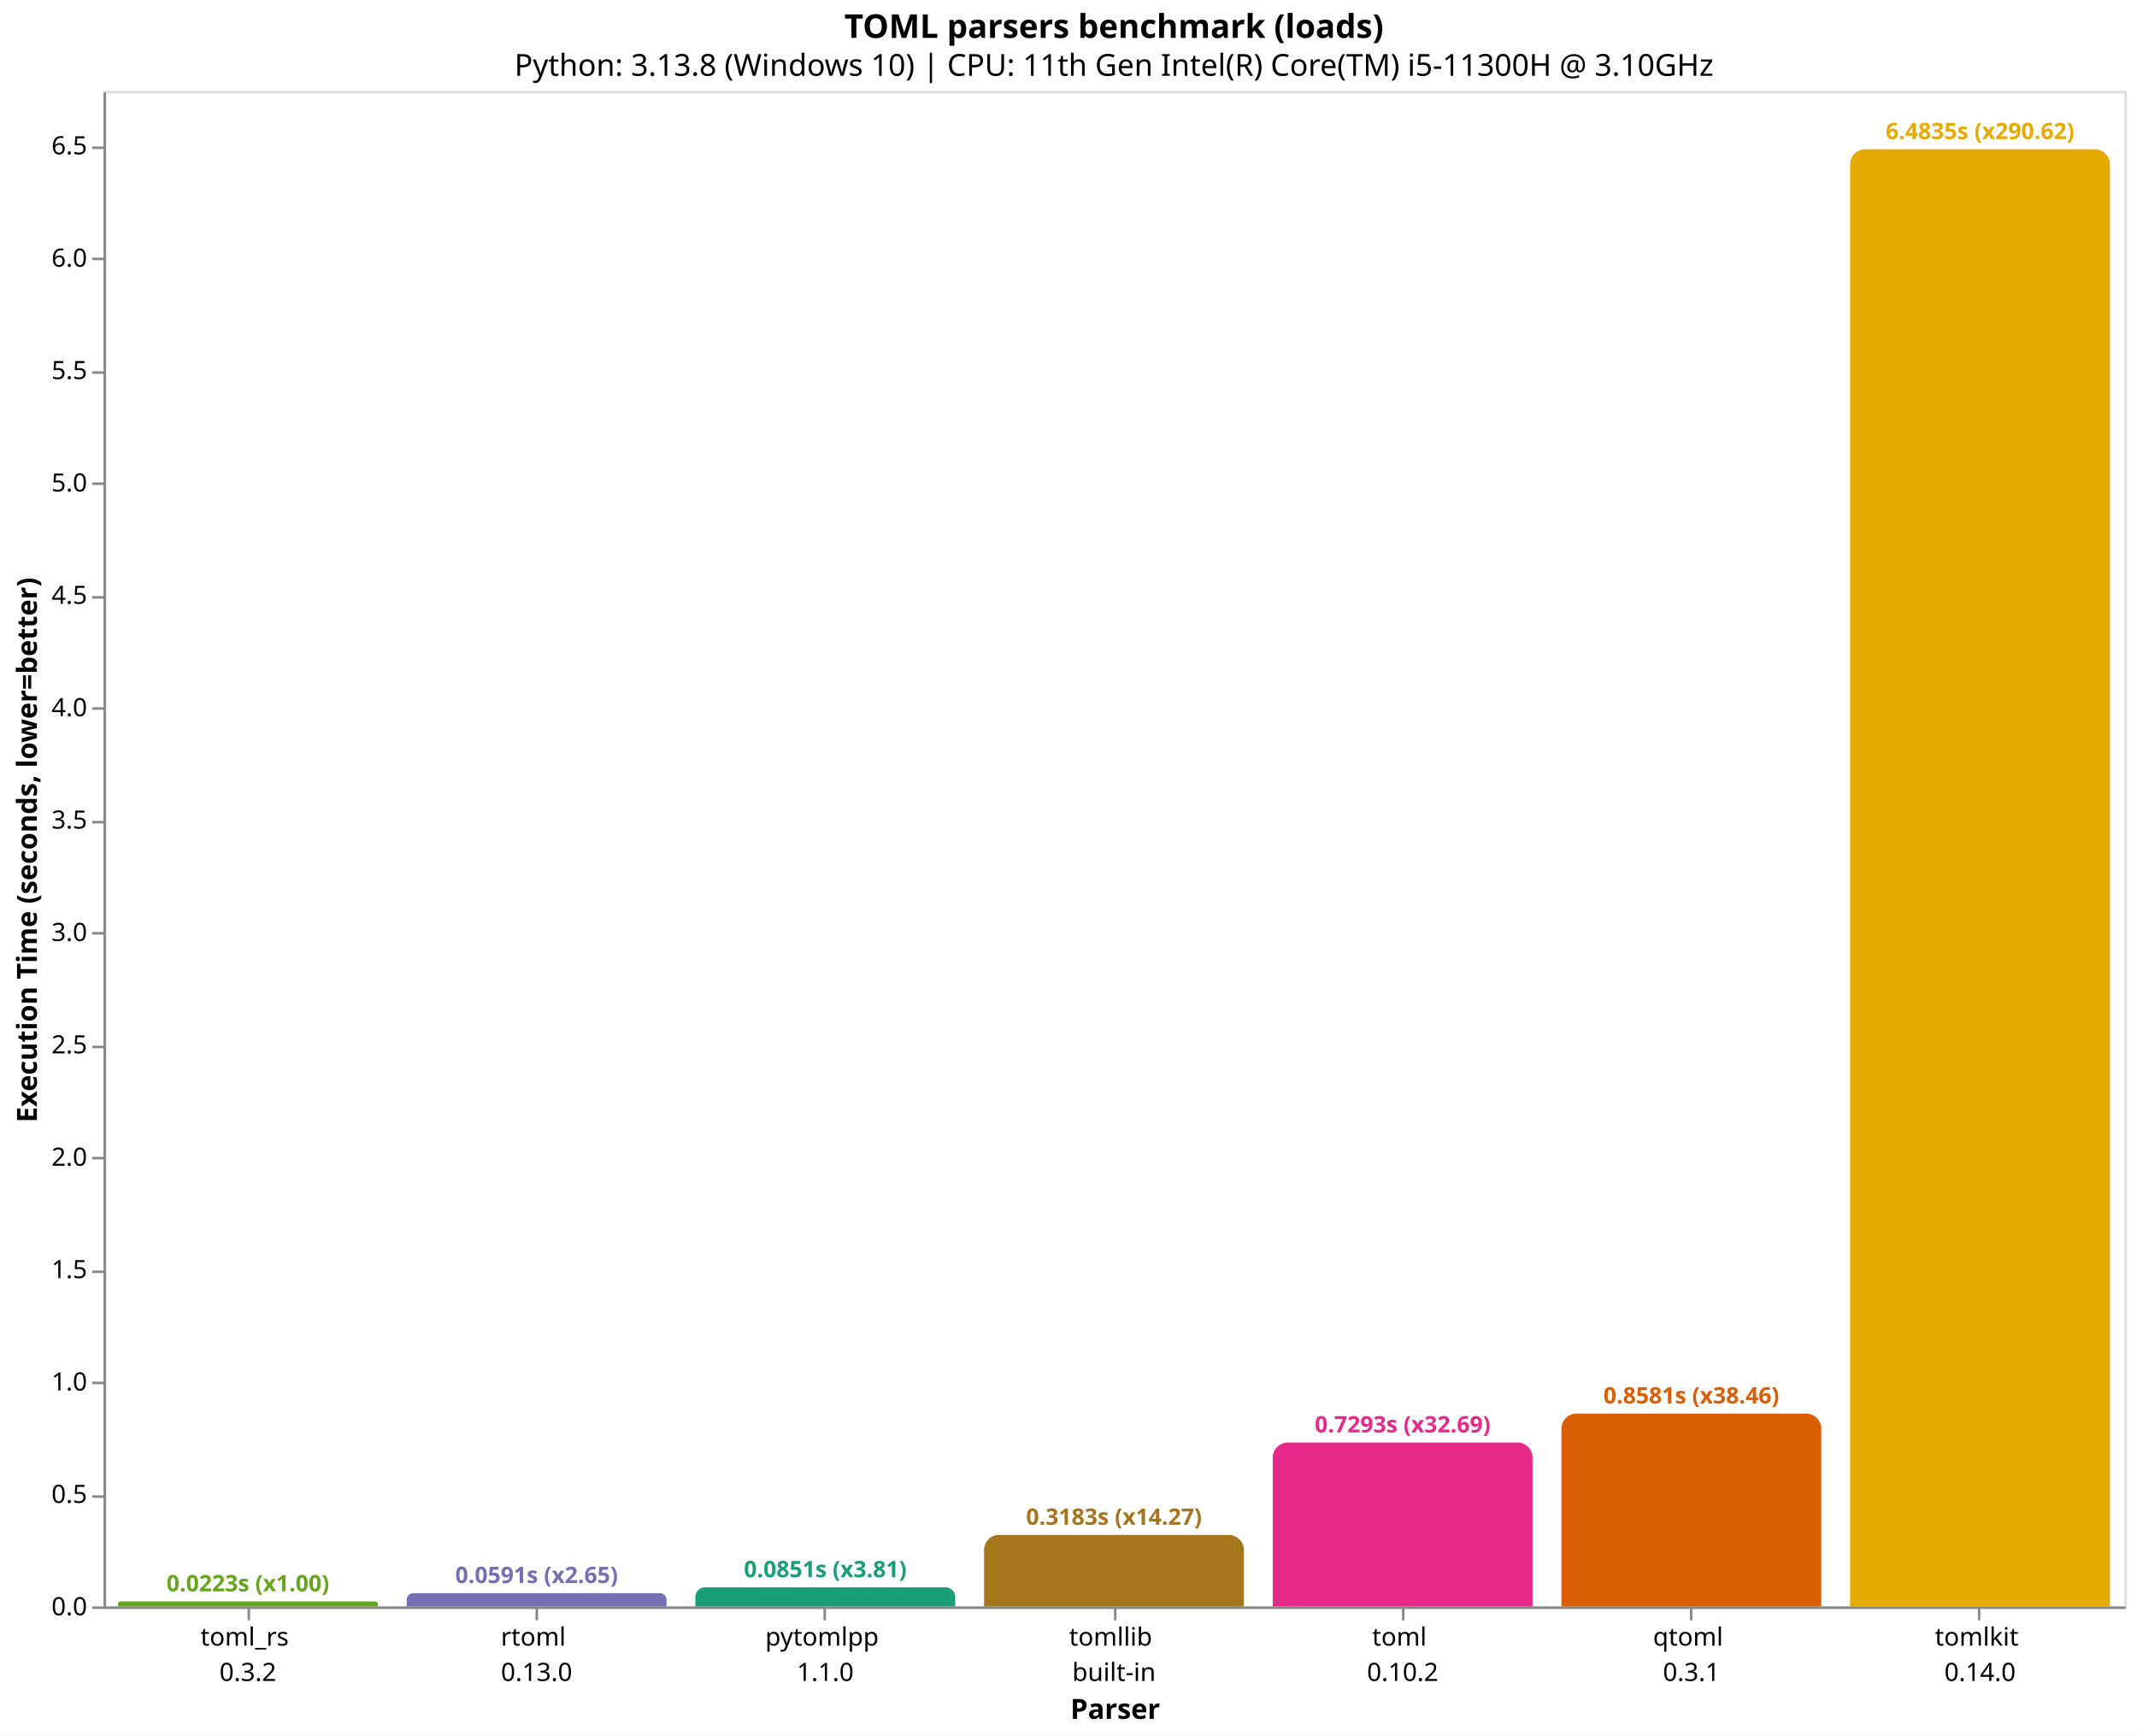
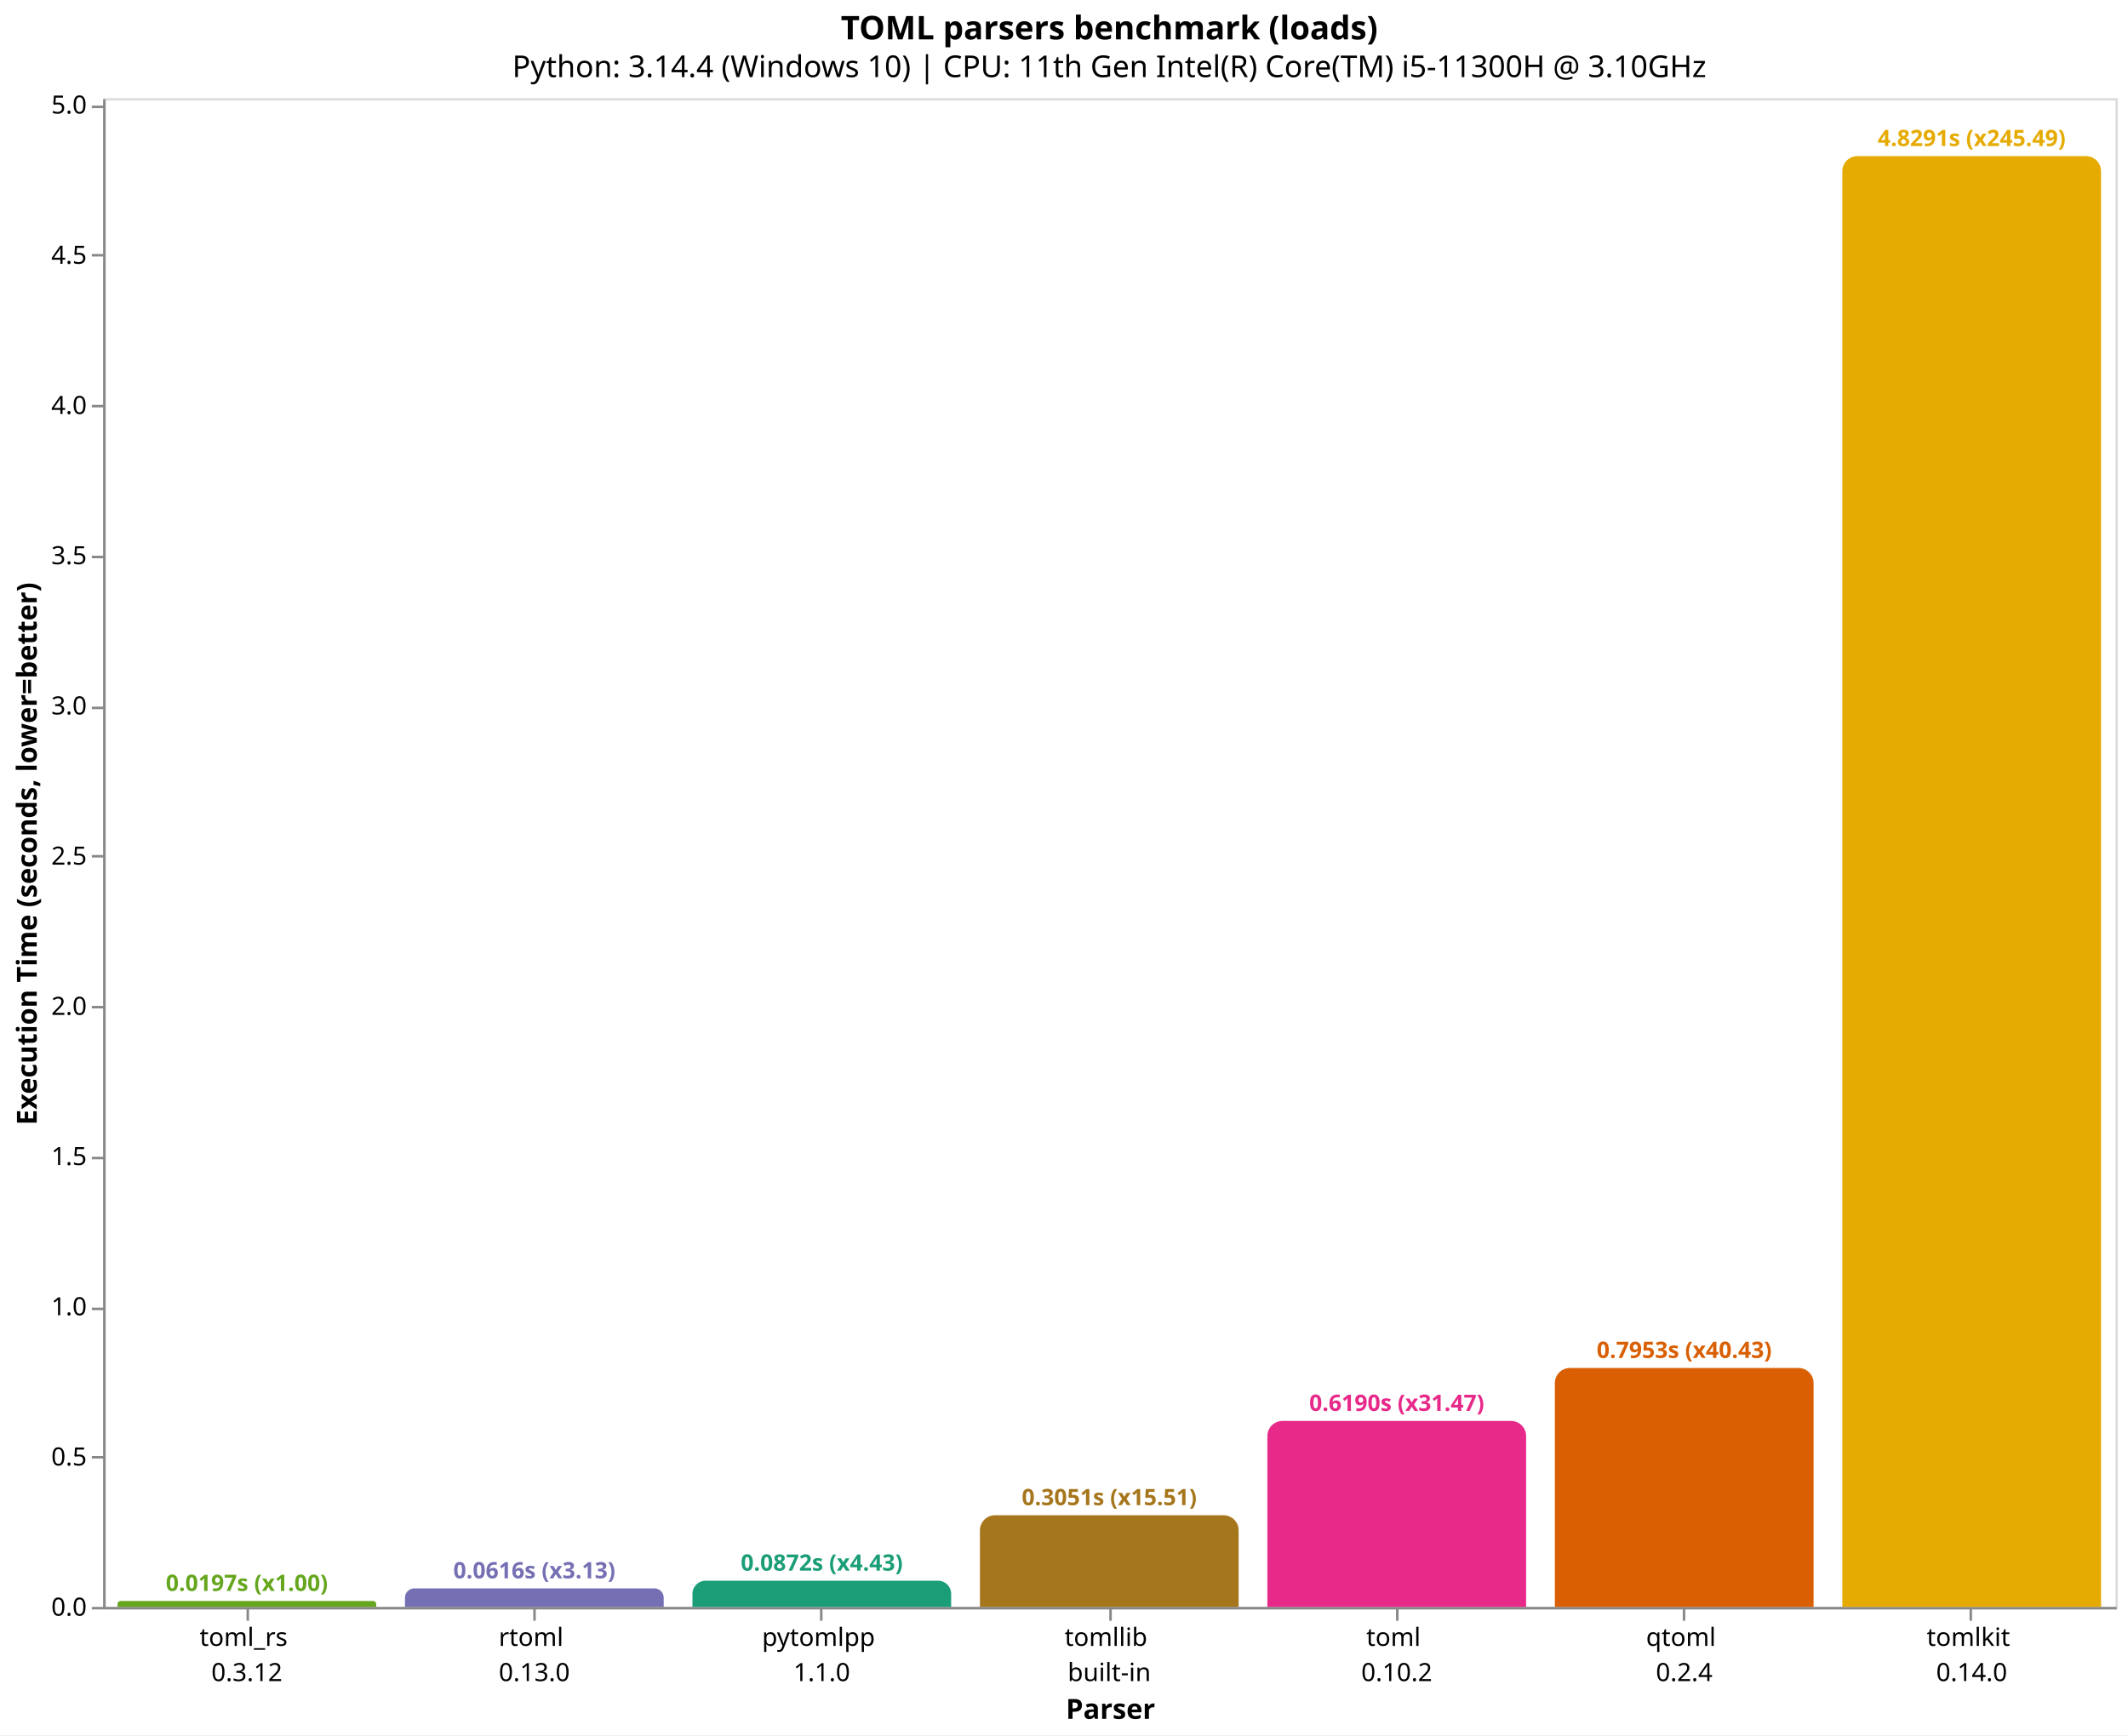
- <svg xmlns="http://www.w3.org/2000/svg" version="1.1" class="marks" width="846" height="687" viewBox="0 0 846 687">
-   <rect width="846" height="687" fill="white" />
-   <g fill="none" stroke-miterlimit="10" transform="translate(41,36)">
+ <svg xmlns="http://www.w3.org/2000/svg" version="1.1" class="marks" width="846" height="690" viewBox="0 0 846 690">
+   <rect width="846" height="690" fill="white" />
+   <g fill="none" stroke-miterlimit="10" transform="translate(41,39)">
    <g class="mark-group role-frame root" role="graphics-object" aria-roledescription="group mark container">
      <g transform="translate(0,0)">
        <path class="background" aria-hidden="true" d="M0.5,0.5h800v600h-800Z" stroke="#ddd" />
        <g>
-           <g class="mark-group role-axis" role="graphics-symbol" aria-roledescription="axis" aria-label="X-axis titled 'Parser' for a discrete scale with 7 values: toml_rs&#10;0.3.2, rtoml&#10;0.13.0, pytomlpp&#10;1.1.0, tomllib&#10;built-in, toml&#10;0.10.2, qtoml&#10;0.3.1, tomlkit&#10;0.14.0">
+           <g class="mark-group role-axis" role="graphics-symbol" aria-roledescription="axis" aria-label="X-axis titled 'Parser' for a discrete scale with 7 values: toml_rs&#10;0.3.12, rtoml&#10;0.13.0, pytomlpp&#10;1.1.0, tomllib&#10;built-in, toml&#10;0.10.2, qtoml&#10;0.2.4, tomlkit&#10;0.14.0">
            <g transform="translate(0.5,600.5)">
              <path class="background" aria-hidden="true" d="M0,0h0v0h0Z" pointer-events="none" />
              <g>
                <g class="mark-rule role-axis-tick" pointer-events="none">
                  <line transform="translate(57,0)" x2="0" y2="5" stroke="#888" stroke-width="1" opacity="1" />
                  <line transform="translate(171,0)" x2="0" y2="5" stroke="#888" stroke-width="1" opacity="1" />
                  <line transform="translate(285,0)" x2="0" y2="5" stroke="#888" stroke-width="1" opacity="1" />
                  <line transform="translate(400,0)" x2="0" y2="5" stroke="#888" stroke-width="1" opacity="1" />
                  <line transform="translate(514,0)" x2="0" y2="5" stroke="#888" stroke-width="1" opacity="1" />
                  <line transform="translate(628,0)" x2="0" y2="5" stroke="#888" stroke-width="1" opacity="1" />
                  <line transform="translate(742,0)" x2="0" y2="5" stroke="#888" stroke-width="1" opacity="1" />
                </g>
                <g class="mark-text role-axis-label" pointer-events="none">
                  <text text-anchor="middle" transform="translate(56.64286,15)" font-family="sans-serif" font-size="10px" fill="#000" opacity="1">
                    <tspan>toml_rs</tspan>
-                     <tspan x="0" dy="14">0.3.2</tspan>
+                     <tspan x="0" dy="14">0.3.12</tspan>
                  </text>
                  <text text-anchor="middle" transform="translate(170.9286,15)" font-family="sans-serif" font-size="10px" fill="#000" opacity="1">
                    <tspan>rtoml</tspan>
                    <tspan x="0" dy="14">0.13.0</tspan>
                  </text>
                  <text text-anchor="middle" transform="translate(285.2143,15)" font-family="sans-serif" font-size="10px" fill="#000" opacity="1">
                    <tspan>pytomlpp</tspan>
                    <tspan x="0" dy="14">1.1.0</tspan>
                  </text>
                  <text text-anchor="middle" transform="translate(399.5,15)" font-family="sans-serif" font-size="10px" fill="#000" opacity="1">
                    <tspan>tomllib</tspan>
                    <tspan x="0" dy="14">built-in</tspan>
                  </text>
                  <text text-anchor="middle" transform="translate(513.7857,15)" font-family="sans-serif" font-size="10px" fill="#000" opacity="1">
                    <tspan>toml</tspan>
                    <tspan x="0" dy="14">0.10.2</tspan>
                  </text>
                  <text text-anchor="middle" transform="translate(628.0714,15)" font-family="sans-serif" font-size="10px" fill="#000" opacity="1">
                    <tspan>qtoml</tspan>
-                     <tspan x="0" dy="14">0.3.1</tspan>
+                     <tspan x="0" dy="14">0.2.4</tspan>
                  </text>
                  <text text-anchor="middle" transform="translate(742.3571,15)" font-family="sans-serif" font-size="10px" fill="#000" opacity="1">
                    <tspan>tomlkit</tspan>
                    <tspan x="0" dy="14">0.14.0</tspan>
                  </text>
                </g>
                <g class="mark-rule role-axis-domain" pointer-events="none">
                  <line transform="translate(0,0)" x2="800" y2="0" stroke="#888" stroke-width="1" opacity="1" />
                </g>
                <g class="mark-text role-axis-title" pointer-events="none">
                  <text text-anchor="middle" transform="translate(400,44)" font-family="sans-serif" font-size="11px" font-weight="bold" fill="#000" opacity="1">Parser</text>
                </g>
              </g>
              <path class="foreground" aria-hidden="true" d="" pointer-events="none" display="none" />
            </g>
          </g>
-           <g class="mark-group role-axis" role="graphics-symbol" aria-roledescription="axis" aria-label="Y-axis titled 'Execution Time (seconds, lower=better)' for a linear scale with values from 0 to 7">
+           <g class="mark-group role-axis" role="graphics-symbol" aria-roledescription="axis" aria-label="Y-axis titled 'Execution Time (seconds, lower=better)' for a linear scale with values from 0 to 5">
            <g transform="translate(0.5,0.5)">
              <path class="background" aria-hidden="true" d="M0,0h0v0h0Z" pointer-events="none" />
              <g>
                <g class="mark-rule role-axis-tick" pointer-events="none">
                  <line transform="translate(0,600)" x2="-5" y2="0" stroke="#888" stroke-width="1" opacity="1" />
-                   <line transform="translate(0,556)" x2="-5" y2="0" stroke="#888" stroke-width="1" opacity="1" />
-                   <line transform="translate(0,511)" x2="-5" y2="0" stroke="#888" stroke-width="1" opacity="1" />
-                   <line transform="translate(0,467)" x2="-5" y2="0" stroke="#888" stroke-width="1" opacity="1" />
-                   <line transform="translate(0,422)" x2="-5" y2="0" stroke="#888" stroke-width="1" opacity="1" />
-                   <line transform="translate(0,378)" x2="-5" y2="0" stroke="#888" stroke-width="1" opacity="1" />
-                   <line transform="translate(0,333)" x2="-5" y2="0" stroke="#888" stroke-width="1" opacity="1" />
-                   <line transform="translate(0,289)" x2="-5" y2="0" stroke="#888" stroke-width="1" opacity="1" />
-                   <line transform="translate(0,244)" x2="-5" y2="0" stroke="#888" stroke-width="1" opacity="1" />
-                   <line transform="translate(0,200)" x2="-5" y2="0" stroke="#888" stroke-width="1" opacity="1" />
-                   <line transform="translate(0,155)" x2="-5" y2="0" stroke="#888" stroke-width="1" opacity="1" />
-                   <line transform="translate(0,111)" x2="-5" y2="0" stroke="#888" stroke-width="1" opacity="1" />
-                   <line transform="translate(0,66)" x2="-5" y2="0" stroke="#888" stroke-width="1" opacity="1" />
-                   <line transform="translate(0,22)" x2="-5" y2="0" stroke="#888" stroke-width="1" opacity="1" />
+                   <line transform="translate(0,540)" x2="-5" y2="0" stroke="#888" stroke-width="1" opacity="1" />
+                   <line transform="translate(0,481)" x2="-5" y2="0" stroke="#888" stroke-width="1" opacity="1" />
+                   <line transform="translate(0,421)" x2="-5" y2="0" stroke="#888" stroke-width="1" opacity="1" />
+                   <line transform="translate(0,361)" x2="-5" y2="0" stroke="#888" stroke-width="1" opacity="1" />
+                   <line transform="translate(0,301)" x2="-5" y2="0" stroke="#888" stroke-width="1" opacity="1" />
+                   <line transform="translate(0,242)" x2="-5" y2="0" stroke="#888" stroke-width="1" opacity="1" />
+                   <line transform="translate(0,182)" x2="-5" y2="0" stroke="#888" stroke-width="1" opacity="1" />
+                   <line transform="translate(0,122)" x2="-5" y2="0" stroke="#888" stroke-width="1" opacity="1" />
+                   <line transform="translate(0,62)" x2="-5" y2="0" stroke="#888" stroke-width="1" opacity="1" />
+                   <line transform="translate(0,3)" x2="-5" y2="0" stroke="#888" stroke-width="1" opacity="1" />
                </g>
                <g class="mark-text role-axis-label" pointer-events="none">
                  <text text-anchor="end" transform="translate(-7,603)" font-family="sans-serif" font-size="10px" fill="#000" opacity="1">0.0</text>
-                   <text text-anchor="end" transform="translate(-7,558.5081)" font-family="sans-serif" font-size="10px" fill="#000" opacity="1">0.5</text>
-                   <text text-anchor="end" transform="translate(-7,514.0161)" font-family="sans-serif" font-size="10px" fill="#000" opacity="1">1.0</text>
-                   <text text-anchor="end" transform="translate(-7,469.5242)" font-family="sans-serif" font-size="10px" fill="#000" opacity="1">1.5</text>
-                   <text text-anchor="end" transform="translate(-7,425.0323)" font-family="sans-serif" font-size="10px" fill="#000" opacity="1">2.0</text>
-                   <text text-anchor="end" transform="translate(-7,380.5403)" font-family="sans-serif" font-size="10px" fill="#000" opacity="1">2.5</text>
-                   <text text-anchor="end" transform="translate(-7,336.0484)" font-family="sans-serif" font-size="10px" fill="#000" opacity="1">3.0</text>
-                   <text text-anchor="end" transform="translate(-7,291.5564)" font-family="sans-serif" font-size="10px" fill="#000" opacity="1">3.5</text>
-                   <text text-anchor="end" transform="translate(-7,247.0645)" font-family="sans-serif" font-size="10px" fill="#000" opacity="1">4.0</text>
-                   <text text-anchor="end" transform="translate(-7,202.5726)" font-family="sans-serif" font-size="10px" fill="#000" opacity="1">4.5</text>
-                   <text text-anchor="end" transform="translate(-7,158.0806)" font-family="sans-serif" font-size="10px" fill="#000" opacity="1">5.0</text>
-                   <text text-anchor="end" transform="translate(-7,113.5887)" font-family="sans-serif" font-size="10px" fill="#000" opacity="1">5.5</text>
-                   <text text-anchor="end" transform="translate(-7,69.09676)" font-family="sans-serif" font-size="10px" fill="#000" opacity="1">6.0</text>
-                   <text text-anchor="end" transform="translate(-7,24.60483)" font-family="sans-serif" font-size="10px" fill="#000" opacity="1">6.5</text>
+                   <text text-anchor="end" transform="translate(-7,543.2664)" font-family="sans-serif" font-size="10px" fill="#000" opacity="1">0.5</text>
+                   <text text-anchor="end" transform="translate(-7,483.5327)" font-family="sans-serif" font-size="10px" fill="#000" opacity="1">1.0</text>
+                   <text text-anchor="end" transform="translate(-7,423.7991)" font-family="sans-serif" font-size="10px" fill="#000" opacity="1">1.5</text>
+                   <text text-anchor="end" transform="translate(-7,364.0654)" font-family="sans-serif" font-size="10px" fill="#000" opacity="1">2.0</text>
+                   <text text-anchor="end" transform="translate(-7,304.3318)" font-family="sans-serif" font-size="10px" fill="#000" opacity="1">2.5</text>
+                   <text text-anchor="end" transform="translate(-7,244.5981)" font-family="sans-serif" font-size="10px" fill="#000" opacity="1">3.0</text>
+                   <text text-anchor="end" transform="translate(-7,184.8645)" font-family="sans-serif" font-size="10px" fill="#000" opacity="1">3.5</text>
+                   <text text-anchor="end" transform="translate(-7,125.1308)" font-family="sans-serif" font-size="10px" fill="#000" opacity="1">4.0</text>
+                   <text text-anchor="end" transform="translate(-7,65.39716)" font-family="sans-serif" font-size="10px" fill="#000" opacity="1">4.5</text>
+                   <text text-anchor="end" transform="translate(-7,5.66351)" font-family="sans-serif" font-size="10px" fill="#000" opacity="1">5.0</text>
                </g>
                <g class="mark-rule role-axis-domain" pointer-events="none">
                  <line transform="translate(0,600)" x2="0" y2="-600" stroke="#888" stroke-width="1" opacity="1" />
                </g>
                <g class="mark-text role-axis-title" pointer-events="none">
                  <text text-anchor="middle" transform="translate(-24.90137,300) rotate(-90) translate(0,-2)" font-family="sans-serif" font-size="11px" font-weight="bold" fill="#000" opacity="1">Execution Time (seconds, lower=better)</text>
                </g>
              </g>
              <path class="foreground" aria-hidden="true" d="" pointer-events="none" display="none" />
            </g>
          </g>
          <g class="mark-group role-scope" role="graphics-object" aria-roledescription="group mark container">
-             <g transform="translate(5.714286,598.0148)">
-               <path class="background" aria-hidden="true" d="M0.993,0L101.865,0C102.412,0,102.857,0.445,102.857,0.993L102.857,1.985C102.857,1.985,102.857,1.985,102.857,1.985L0,1.985C0,1.985,0,1.985,0,1.985L0,0.993C0,0.445,0.445,0,0.993,0Z" />
+             <g transform="translate(5.714286,597.6499)">
+               <path class="background" aria-hidden="true" d="M1.175,0L101.682,0C102.331,0,102.857,0.527,102.857,1.175L102.857,2.35C102.857,2.35,102.857,2.35,102.857,2.35L0,2.35C0,2.35,0,2.35,0,2.35L0,1.175C0,0.527,0.527,0,1.175,0Z" />
              <g clip-path="url(#clip1)">
                <g class="mark-group role-scope" role="graphics-object" aria-roledescription="group mark container">
-                   <g transform="translate(0,-598.0148)">
-                     <path class="background" aria-hidden="true" d="M0,0h102.857v0h-102.857Z" />
-                     <g>
-                       <g class="mark-rect role-mark layer_0_marks" role="graphics-object" aria-roledescription="rect mark container">
-                         <path aria-label="Parser: toml_rs&#10;0.3.2; Execution Time (seconds, lower=better): 0.0223093999994; parser: toml_rs; Execution Time (s): 0.0223; Slowdown: 1.00" role="graphics-symbol" aria-roledescription="bar" d="M0,598.015h102.857v1.985h-102.857Z" fill="#66a61e" />
-                       </g>
-                     </g>
-                     <path class="foreground" aria-hidden="true" d="" display="none" />
-                   </g>
-                 </g>
-               </g>
-               <path class="foreground" aria-hidden="true" d="" display="none" />
-             </g>
-             <g transform="translate(120,594.7404)">
-               <path class="background" aria-hidden="true" d="M2.63,0L100.227,0C101.679,0,102.857,1.178,102.857,2.63L102.857,5.26C102.857,5.26,102.857,5.26,102.857,5.26L0,5.26C0,5.26,0,5.26,0,5.26L0,2.63C0,1.178,1.178,0,2.63,0Z" />
+                   <g transform="translate(0,-597.6499)">
+                     <path class="background" aria-hidden="true" d="M0,0h102.857v0h-102.857Z" />
+                     <g>
+                       <g class="mark-rect role-mark layer_0_marks" role="graphics-object" aria-roledescription="rect mark container">
+                         <path aria-label="Parser: toml_rs&#10;0.3.12; Execution Time (seconds, lower=better): 0.0196714000012; parser: toml_rs; Execution Time (s): 0.0197; Slowdown: 1.00" role="graphics-symbol" aria-roledescription="bar" d="M0,597.65h102.857v2.35h-102.857Z" fill="#66a61e" />
+                       </g>
+                     </g>
+                     <path class="foreground" aria-hidden="true" d="" display="none" />
+                   </g>
+                 </g>
+               </g>
+               <path class="foreground" aria-hidden="true" d="" display="none" />
+             </g>
+             <g transform="translate(120,592.635)">
+               <path class="background" aria-hidden="true" d="M3.683,0L99.175,0C101.207,0,102.857,1.65,102.857,3.683L102.857,7.365C102.857,7.365,102.857,7.365,102.857,7.365L0,7.365C0,7.365,0,7.365,0,7.365L0,3.683C0,1.65,1.65,0,3.683,0Z" />
              <g clip-path="url(#clip2)">
                <g class="mark-group role-scope" role="graphics-object" aria-roledescription="group mark container">
-                   <g transform="translate(0,-594.7404)">
-                     <path class="background" aria-hidden="true" d="M0,0h102.857v0h-102.857Z" />
-                     <g>
-                       <g class="mark-rect role-mark layer_0_marks" role="graphics-object" aria-roledescription="rect mark container">
-                         <path aria-label="Parser: rtoml&#10;0.13.0; Execution Time (seconds, lower=better): 0.0591070999981; parser: rtoml; Execution Time (s): 0.0591; Slowdown: 2.65" role="graphics-symbol" aria-roledescription="bar" d="M0,594.74h102.857v5.26h-102.857Z" fill="#7570b3" />
-                       </g>
-                     </g>
-                     <path class="foreground" aria-hidden="true" d="" display="none" />
-                   </g>
-                 </g>
-               </g>
-               <path class="foreground" aria-hidden="true" d="" display="none" />
-             </g>
-             <g transform="translate(234.2857,592.4297)">
-               <path class="background" aria-hidden="true" d="M3.785,0L99.072,0C101.161,0,102.857,1.696,102.857,3.785L102.857,7.57C102.857,7.57,102.857,7.57,102.857,7.57L0,7.57C0,7.57,0,7.57,0,7.57L0,3.785C0,1.696,1.696,0,3.785,0Z" />
+                   <g transform="translate(0,-592.635)">
+                     <path class="background" aria-hidden="true" d="M0,0h102.857v0h-102.857Z" />
+                     <g>
+                       <g class="mark-rect role-mark layer_0_marks" role="graphics-object" aria-roledescription="rect mark container">
+                         <path aria-label="Parser: rtoml&#10;0.13.0; Execution Time (seconds, lower=better): 0.0616490000029; parser: rtoml; Execution Time (s): 0.0616; Slowdown: 3.13" role="graphics-symbol" aria-roledescription="bar" d="M0,592.635h102.857v7.365h-102.857Z" fill="#7570b3" />
+                       </g>
+                     </g>
+                     <path class="foreground" aria-hidden="true" d="" display="none" />
+                   </g>
+                 </g>
+               </g>
+               <path class="foreground" aria-hidden="true" d="" display="none" />
+             </g>
+             <g transform="translate(234.2857,589.5786)">
+               <path class="background" aria-hidden="true" d="M5.211,0L97.646,0C100.522,0,102.857,2.335,102.857,5.211L102.857,10.421C102.857,10.421,102.857,10.421,102.857,10.421L0,10.421C0,10.421,0,10.421,0,10.421L0,5.211C0,2.335,2.335,0,5.211,0Z" />
              <g clip-path="url(#clip3)">
                <g class="mark-group role-scope" role="graphics-object" aria-roledescription="group mark container">
-                   <g transform="translate(0,-592.4297)">
-                     <path class="background" aria-hidden="true" d="M0,0h102.857v0h-102.857Z" />
-                     <g>
-                       <g class="mark-rect role-mark layer_0_marks" role="graphics-object" aria-roledescription="rect mark container">
-                         <path aria-label="Parser: pytomlpp&#10;1.1.0; Execution Time (seconds, lower=better): 0.0850747999975; parser: pytomlpp; Execution Time (s): 0.0851; Slowdown: 3.81" role="graphics-symbol" aria-roledescription="bar" d="M0,592.43h102.857v7.57h-102.857Z" fill="#1b9e77" />
-                       </g>
-                     </g>
-                     <path class="foreground" aria-hidden="true" d="" display="none" />
-                   </g>
-                 </g>
-               </g>
-               <path class="foreground" aria-hidden="true" d="" display="none" />
-             </g>
-             <g transform="translate(348.5714,571.6769)">
-               <path class="background" aria-hidden="true" d="M6,0L96.857,0C100.169,0,102.857,2.689,102.857,6L102.857,28.323C102.857,28.323,102.857,28.323,102.857,28.323L0,28.323C0,28.323,0,28.323,0,28.323L0,6C0,2.689,2.689,0,6,0Z" />
+                   <g transform="translate(0,-589.5786)">
+                     <path class="background" aria-hidden="true" d="M0,0h102.857v0h-102.857Z" />
+                     <g>
+                       <g class="mark-rect role-mark layer_0_marks" role="graphics-object" aria-roledescription="rect mark container">
+                         <path aria-label="Parser: pytomlpp&#10;1.1.0; Execution Time (seconds, lower=better): 0.0872319000009; parser: pytomlpp; Execution Time (s): 0.0872; Slowdown: 4.43" role="graphics-symbol" aria-roledescription="bar" d="M0,589.579h102.857v10.421h-102.857Z" fill="#1b9e77" />
+                       </g>
+                     </g>
+                     <path class="foreground" aria-hidden="true" d="" display="none" />
+                   </g>
+                 </g>
+               </g>
+               <path class="foreground" aria-hidden="true" d="" display="none" />
+             </g>
+             <g transform="translate(348.5714,563.5464)">
+               <path class="background" aria-hidden="true" d="M6,0L96.857,0C100.169,0,102.857,2.689,102.857,6L102.857,36.454C102.857,36.454,102.857,36.454,102.857,36.454L0,36.454C0,36.454,0,36.454,0,36.454L0,6C0,2.689,2.689,0,6,0Z" />
              <g clip-path="url(#clip4)">
                <g class="mark-group role-scope" role="graphics-object" aria-roledescription="group mark container">
-                   <g transform="translate(0,-571.6769)">
-                     <path class="background" aria-hidden="true" d="M0,0h102.857v0h-102.857Z" />
-                     <g>
-                       <g class="mark-rect role-mark layer_0_marks" role="graphics-object" aria-roledescription="rect mark container">
-                         <path aria-label="Parser: tomllib&#10;built-in; Execution Time (seconds, lower=better): 0.318294700002; parser: tomllib; Execution Time (s): 0.3183; Slowdown: 14.27" role="graphics-symbol" aria-roledescription="bar" d="M0,571.677h102.857v28.323h-102.857Z" fill="#a6761d" />
-                       </g>
-                     </g>
-                     <path class="foreground" aria-hidden="true" d="" display="none" />
-                   </g>
-                 </g>
-               </g>
-               <path class="foreground" aria-hidden="true" d="" display="none" />
-             </g>
-             <g transform="translate(462.8571,535.1021)">
-               <path class="background" aria-hidden="true" d="M6,0L96.857,0C100.169,0,102.857,2.689,102.857,6L102.857,64.898C102.857,64.898,102.857,64.898,102.857,64.898L0,64.898C0,64.898,0,64.898,0,64.898L0,6C0,2.689,2.689,0,6,0Z" />
+                   <g transform="translate(0,-563.5464)">
+                     <path class="background" aria-hidden="true" d="M0,0h102.857v0h-102.857Z" />
+                     <g>
+                       <g class="mark-rect role-mark layer_0_marks" role="graphics-object" aria-roledescription="rect mark container">
+                         <path aria-label="Parser: tomllib&#10;built-in; Execution Time (seconds, lower=better): 0.305134400001; parser: tomllib; Execution Time (s): 0.3051; Slowdown: 15.51" role="graphics-symbol" aria-roledescription="bar" d="M0,563.546h102.857v36.454h-102.857Z" fill="#a6761d" />
+                       </g>
+                     </g>
+                     <path class="foreground" aria-hidden="true" d="" display="none" />
+                   </g>
+                 </g>
+               </g>
+               <path class="foreground" aria-hidden="true" d="" display="none" />
+             </g>
+             <g transform="translate(462.8571,526.0488)">
+               <path class="background" aria-hidden="true" d="M6,0L96.857,0C100.169,0,102.857,2.689,102.857,6L102.857,73.951C102.857,73.951,102.857,73.951,102.857,73.951L0,73.951C0,73.951,0,73.951,0,73.951L0,6C0,2.689,2.689,0,6,0Z" />
              <g clip-path="url(#clip5)">
                <g class="mark-group role-scope" role="graphics-object" aria-roledescription="group mark container">
-                   <g transform="translate(0,-535.1021)">
-                     <path class="background" aria-hidden="true" d="M0,0h102.857v0h-102.857Z" />
-                     <g>
-                       <g class="mark-rect role-mark layer_0_marks" role="graphics-object" aria-roledescription="rect mark container">
-                         <path aria-label="Parser: toml&#10;0.10.2; Execution Time (seconds, lower=better): 0.729321500003; parser: toml; Execution Time (s): 0.7293; Slowdown: 32.69" role="graphics-symbol" aria-roledescription="bar" d="M0,535.102h102.857v64.898h-102.857Z" fill="#e7298a" />
-                       </g>
-                     </g>
-                     <path class="foreground" aria-hidden="true" d="" display="none" />
-                   </g>
-                 </g>
-               </g>
-               <path class="foreground" aria-hidden="true" d="" display="none" />
-             </g>
-             <g transform="translate(577.1429,523.6438)">
-               <path class="background" aria-hidden="true" d="M6,0L96.857,0C100.169,0,102.857,2.689,102.857,6L102.857,76.356C102.857,76.356,102.857,76.356,102.857,76.356L0,76.356C0,76.356,0,76.356,0,76.356L0,6C0,2.689,2.689,0,6,0Z" />
+                   <g transform="translate(0,-526.0488)">
+                     <path class="background" aria-hidden="true" d="M0,0h102.857v0h-102.857Z" />
+                     <g>
+                       <g class="mark-rect role-mark layer_0_marks" role="graphics-object" aria-roledescription="rect mark container">
+                         <path aria-label="Parser: toml&#10;0.10.2; Execution Time (seconds, lower=better): 0.6190078; parser: toml; Execution Time (s): 0.6190; Slowdown: 31.47" role="graphics-symbol" aria-roledescription="bar" d="M0,526.049h102.857v73.951h-102.857Z" fill="#e7298a" />
+                       </g>
+                     </g>
+                     <path class="foreground" aria-hidden="true" d="" display="none" />
+                   </g>
+                 </g>
+               </g>
+               <path class="foreground" aria-hidden="true" d="" display="none" />
+             </g>
+             <g transform="translate(577.1429,504.9925)">
+               <path class="background" aria-hidden="true" d="M6,0L96.857,0C100.169,0,102.857,2.689,102.857,6L102.857,95.008C102.857,95.008,102.857,95.008,102.857,95.008L0,95.008C0,95.008,0,95.008,0,95.008L0,6C0,2.689,2.689,0,6,0Z" />
              <g clip-path="url(#clip6)">
                <g class="mark-group role-scope" role="graphics-object" aria-roledescription="group mark container">
-                   <g transform="translate(0,-523.6438)">
-                     <path class="background" aria-hidden="true" d="M0,0h102.857v0h-102.857Z" />
-                     <g>
-                       <g class="mark-rect role-mark layer_0_marks" role="graphics-object" aria-roledescription="rect mark container">
-                         <path aria-label="Parser: qtoml&#10;0.3.1; Execution Time (seconds, lower=better): 0.8580903; parser: qtoml; Execution Time (s): 0.8581; Slowdown: 38.46" role="graphics-symbol" aria-roledescription="bar" d="M0,523.644h102.857v76.356h-102.857Z" fill="#d95f02" />
+                   <g transform="translate(0,-504.9925)">
+                     <path class="background" aria-hidden="true" d="M0,0h102.857v0h-102.857Z" />
+                     <g>
+                       <g class="mark-rect role-mark layer_0_marks" role="graphics-object" aria-roledescription="rect mark container">
+                         <path aria-label="Parser: qtoml&#10;0.2.4; Execution Time (seconds, lower=better): 0.7952597; parser: qtoml; Execution Time (s): 0.7953; Slowdown: 40.43" role="graphics-symbol" aria-roledescription="bar" d="M0,504.992h102.857v95.008h-102.857Z" fill="#d95f02" />
                      </g>
                    </g>
                    <path class="foreground" aria-hidden="true" d="" display="none" />
                  </g>
                </g>
              </g>
              <path class="foreground" aria-hidden="true" d="" display="none" />
            </g>
            <g transform="translate(691.4286,23.07692)">
              <path class="background" aria-hidden="true" d="M6,0L96.857,0C100.169,0,102.857,2.689,102.857,6L102.857,576.923C102.857,576.923,102.857,576.923,102.857,576.923L0,576.923C0,576.923,0,576.923,0,576.923L0,6C0,2.689,2.689,0,6,0Z" />
              <g clip-path="url(#clip7)">
                <g class="mark-group role-scope" role="graphics-object" aria-roledescription="group mark container">
                  <g transform="translate(0,-23.07692)">
                    <path class="background" aria-hidden="true" d="M0,0h102.857v0h-102.857Z" />
                    <g>
                      <g class="mark-rect role-mark layer_0_marks" role="graphics-object" aria-roledescription="rect mark container">
-                         <path aria-label="Parser: tomlkit&#10;0.14.0; Execution Time (seconds, lower=better): 6.4834566; parser: tomlkit; Execution Time (s): 6.4835; Slowdown: 290.62" role="graphics-symbol" aria-roledescription="bar" d="M0,23.077h102.857v576.923h-102.857Z" fill="#e6ab02" />
+                         <path aria-label="Parser: tomlkit&#10;0.14.0; Execution Time (seconds, lower=better): 4.8291297; parser: tomlkit; Execution Time (s): 4.8291; Slowdown: 245.49" role="graphics-symbol" aria-roledescription="bar" d="M0,23.077h102.857v576.923h-102.857Z" fill="#e6ab02" />
                      </g>
                    </g>
                    <path class="foreground" aria-hidden="true" d="" display="none" />
                  </g>
                </g>
              </g>
              <path class="foreground" aria-hidden="true" d="" display="none" />
            </g>
          </g>
          <g class="mark-text role-mark layer_1_marks" role="graphics-object" aria-roledescription="text mark container">
-             <text aria-label="Parser: toml_rs&#10;0.3.2; Execution Time (seconds, lower=better): 0.0223093999994; parser: toml_rs; label: 0.0223s (x1.00); Execution Time (s): 0.0223; Slowdown: 1.00" role="graphics-symbol" aria-roledescription="text mark" text-anchor="middle" transform="translate(57.14286,594.0148)" font-family="sans-serif" font-size="9px" font-weight="bold" fill="#66a61e">0.0223s (x1.00)</text>
-             <text aria-label="Parser: rtoml&#10;0.13.0; Execution Time (seconds, lower=better): 0.0591070999981; parser: rtoml; label: 0.0591s (x2.65); Execution Time (s): 0.0591; Slowdown: 2.65" role="graphics-symbol" aria-roledescription="text mark" text-anchor="middle" transform="translate(171.4286,590.7404)" font-family="sans-serif" font-size="9px" font-weight="bold" fill="#7570b3">0.0591s (x2.65)</text>
-             <text aria-label="Parser: pytomlpp&#10;1.1.0; Execution Time (seconds, lower=better): 0.0850747999975; parser: pytomlpp; label: 0.0851s (x3.81); Execution Time (s): 0.0851; Slowdown: 3.81" role="graphics-symbol" aria-roledescription="text mark" text-anchor="middle" transform="translate(285.7143,588.4297)" font-family="sans-serif" font-size="9px" font-weight="bold" fill="#1b9e77">0.0851s (x3.81)</text>
-             <text aria-label="Parser: tomllib&#10;built-in; Execution Time (seconds, lower=better): 0.318294700002; parser: tomllib; label: 0.3183s (x14.27); Execution Time (s): 0.3183; Slowdown: 14.27" role="graphics-symbol" aria-roledescription="text mark" text-anchor="middle" transform="translate(400,567.6769)" font-family="sans-serif" font-size="9px" font-weight="bold" fill="#a6761d">0.3183s (x14.27)</text>
-             <text aria-label="Parser: toml&#10;0.10.2; Execution Time (seconds, lower=better): 0.729321500003; parser: toml; label: 0.7293s (x32.69); Execution Time (s): 0.7293; Slowdown: 32.69" role="graphics-symbol" aria-roledescription="text mark" text-anchor="middle" transform="translate(514.2857,531.1021)" font-family="sans-serif" font-size="9px" font-weight="bold" fill="#e7298a">0.7293s (x32.69)</text>
-             <text aria-label="Parser: qtoml&#10;0.3.1; Execution Time (seconds, lower=better): 0.8580903; parser: qtoml; label: 0.8581s (x38.46); Execution Time (s): 0.8581; Slowdown: 38.46" role="graphics-symbol" aria-roledescription="text mark" text-anchor="middle" transform="translate(628.5714,519.6438)" font-family="sans-serif" font-size="9px" font-weight="bold" fill="#d95f02">0.8581s (x38.46)</text>
-             <text aria-label="Parser: tomlkit&#10;0.14.0; Execution Time (seconds, lower=better): 6.4834566; parser: tomlkit; label: 6.4835s (x290.62); Execution Time (s): 6.4835; Slowdown: 290.62" role="graphics-symbol" aria-roledescription="text mark" text-anchor="middle" transform="translate(742.8571,19.07692)" font-family="sans-serif" font-size="9px" font-weight="bold" fill="#e6ab02">6.4835s (x290.62)</text>
+             <text aria-label="Parser: toml_rs&#10;0.3.12; Execution Time (seconds, lower=better): 0.0196714000012; parser: toml_rs; label: 0.0197s (x1.00); Execution Time (s): 0.0197; Slowdown: 1.00" role="graphics-symbol" aria-roledescription="text mark" text-anchor="middle" transform="translate(57.14286,593.6499)" font-family="sans-serif" font-size="9px" font-weight="bold" fill="#66a61e">0.0197s (x1.00)</text>
+             <text aria-label="Parser: rtoml&#10;0.13.0; Execution Time (seconds, lower=better): 0.0616490000029; parser: rtoml; label: 0.0616s (x3.13); Execution Time (s): 0.0616; Slowdown: 3.13" role="graphics-symbol" aria-roledescription="text mark" text-anchor="middle" transform="translate(171.4286,588.635)" font-family="sans-serif" font-size="9px" font-weight="bold" fill="#7570b3">0.0616s (x3.13)</text>
+             <text aria-label="Parser: pytomlpp&#10;1.1.0; Execution Time (seconds, lower=better): 0.0872319000009; parser: pytomlpp; label: 0.0872s (x4.43); Execution Time (s): 0.0872; Slowdown: 4.43" role="graphics-symbol" aria-roledescription="text mark" text-anchor="middle" transform="translate(285.7143,585.5786)" font-family="sans-serif" font-size="9px" font-weight="bold" fill="#1b9e77">0.0872s (x4.43)</text>
+             <text aria-label="Parser: tomllib&#10;built-in; Execution Time (seconds, lower=better): 0.305134400001; parser: tomllib; label: 0.3051s (x15.51); Execution Time (s): 0.3051; Slowdown: 15.51" role="graphics-symbol" aria-roledescription="text mark" text-anchor="middle" transform="translate(400,559.5464)" font-family="sans-serif" font-size="9px" font-weight="bold" fill="#a6761d">0.3051s (x15.51)</text>
+             <text aria-label="Parser: toml&#10;0.10.2; Execution Time (seconds, lower=better): 0.6190078; parser: toml; label: 0.6190s (x31.47); Execution Time (s): 0.6190; Slowdown: 31.47" role="graphics-symbol" aria-roledescription="text mark" text-anchor="middle" transform="translate(514.2857,522.0488)" font-family="sans-serif" font-size="9px" font-weight="bold" fill="#e7298a">0.6190s (x31.47)</text>
+             <text aria-label="Parser: qtoml&#10;0.2.4; Execution Time (seconds, lower=better): 0.7952597; parser: qtoml; label: 0.7953s (x40.43); Execution Time (s): 0.7953; Slowdown: 40.43" role="graphics-symbol" aria-roledescription="text mark" text-anchor="middle" transform="translate(628.5714,500.9925)" font-family="sans-serif" font-size="9px" font-weight="bold" fill="#d95f02">0.7953s (x40.43)</text>
+             <text aria-label="Parser: tomlkit&#10;0.14.0; Execution Time (seconds, lower=better): 4.8291297; parser: tomlkit; label: 4.8291s (x245.49); Execution Time (s): 4.8291; Slowdown: 245.49" role="graphics-symbol" aria-roledescription="text mark" text-anchor="middle" transform="translate(742.8571,19.07692)" font-family="sans-serif" font-size="9px" font-weight="bold" fill="#e6ab02">4.8291s (x245.49)</text>
          </g>
          <g class="mark-group role-title">
-             <g transform="translate(400,-31)">
+             <g transform="translate(400,-33.33649)">
              <path class="background" aria-hidden="true" d="M0,0h0v0h0Z" pointer-events="none" />
              <g>
                <g class="mark-text role-title-text" role="graphics-symbol" aria-roledescription="title" aria-label="Title text 'TOML parsers benchmark (loads)'" pointer-events="none">
                  <text text-anchor="middle" transform="translate(0,10)" font-family="sans-serif" font-size="13px" font-weight="bold" fill="#000" opacity="1">TOML parsers benchmark (loads)</text>
                </g>
-                 <g class="mark-text role-title-subtitle" role="graphics-symbol" aria-roledescription="subtitle" aria-label="Subtitle text 'Python: 3.13.8 (Windows 10) | CPU: 11th Gen Intel(R) Core(TM) i5-11300H @ 3.10GHz'" pointer-events="none">
-                   <text text-anchor="middle" transform="translate(0,25)" font-family="sans-serif" font-size="12px" fill="#000" opacity="1">Python: 3.13.8 (Windows 10) | CPU: 11th Gen Intel(R) Core(TM) i5-11300H @ 3.10GHz</text>
+                 <g class="mark-text role-title-subtitle" role="graphics-symbol" aria-roledescription="subtitle" aria-label="Subtitle text 'Python: 3.14.4 (Windows 10) | CPU: 11th Gen Intel(R) Core(TM) i5-11300H @ 3.10GHz'" pointer-events="none">
+                   <text text-anchor="middle" transform="translate(0,25)" font-family="sans-serif" font-size="12px" fill="#000" opacity="1">Python: 3.14.4 (Windows 10) | CPU: 11th Gen Intel(R) Core(TM) i5-11300H @ 3.10GHz</text>
                </g>
              </g>
              <path class="foreground" aria-hidden="true" d="" pointer-events="none" display="none" />
            </g>
          </g>
        </g>
        <path class="foreground" aria-hidden="true" d="" display="none" />
      </g>
    </g>
  </g>
  <defs>
    <clipPath id="clip1">
-       <path d="M0.993,0L101.865,0C102.412,0,102.857,0.445,102.857,0.993L102.857,1.985C102.857,1.985,102.857,1.985,102.857,1.985L0,1.985C0,1.985,0,1.985,0,1.985L0,0.993C0,0.445,0.445,0,0.993,0Z" />
+       <path d="M1.175,0L101.682,0C102.331,0,102.857,0.527,102.857,1.175L102.857,2.35C102.857,2.35,102.857,2.35,102.857,2.35L0,2.35C0,2.35,0,2.35,0,2.35L0,1.175C0,0.527,0.527,0,1.175,0Z" />
    </clipPath>
    <clipPath id="clip2">
-       <path d="M2.63,0L100.227,0C101.679,0,102.857,1.178,102.857,2.63L102.857,5.26C102.857,5.26,102.857,5.26,102.857,5.26L0,5.26C0,5.26,0,5.26,0,5.26L0,2.63C0,1.178,1.178,0,2.63,0Z" />
+       <path d="M3.683,0L99.175,0C101.207,0,102.857,1.65,102.857,3.683L102.857,7.365C102.857,7.365,102.857,7.365,102.857,7.365L0,7.365C0,7.365,0,7.365,0,7.365L0,3.683C0,1.65,1.65,0,3.683,0Z" />
    </clipPath>
    <clipPath id="clip3">
-       <path d="M3.785,0L99.072,0C101.161,0,102.857,1.696,102.857,3.785L102.857,7.57C102.857,7.57,102.857,7.57,102.857,7.57L0,7.57C0,7.57,0,7.57,0,7.57L0,3.785C0,1.696,1.696,0,3.785,0Z" />
+       <path d="M5.211,0L97.646,0C100.522,0,102.857,2.335,102.857,5.211L102.857,10.421C102.857,10.421,102.857,10.421,102.857,10.421L0,10.421C0,10.421,0,10.421,0,10.421L0,5.211C0,2.335,2.335,0,5.211,0Z" />
    </clipPath>
    <clipPath id="clip4">
-       <path d="M6,0L96.857,0C100.169,0,102.857,2.689,102.857,6L102.857,28.323C102.857,28.323,102.857,28.323,102.857,28.323L0,28.323C0,28.323,0,28.323,0,28.323L0,6C0,2.689,2.689,0,6,0Z" />
+       <path d="M6,0L96.857,0C100.169,0,102.857,2.689,102.857,6L102.857,36.454C102.857,36.454,102.857,36.454,102.857,36.454L0,36.454C0,36.454,0,36.454,0,36.454L0,6C0,2.689,2.689,0,6,0Z" />
    </clipPath>
    <clipPath id="clip5">
-       <path d="M6,0L96.857,0C100.169,0,102.857,2.689,102.857,6L102.857,64.898C102.857,64.898,102.857,64.898,102.857,64.898L0,64.898C0,64.898,0,64.898,0,64.898L0,6C0,2.689,2.689,0,6,0Z" />
+       <path d="M6,0L96.857,0C100.169,0,102.857,2.689,102.857,6L102.857,73.951C102.857,73.951,102.857,73.951,102.857,73.951L0,73.951C0,73.951,0,73.951,0,73.951L0,6C0,2.689,2.689,0,6,0Z" />
    </clipPath>
    <clipPath id="clip6">
-       <path d="M6,0L96.857,0C100.169,0,102.857,2.689,102.857,6L102.857,76.356C102.857,76.356,102.857,76.356,102.857,76.356L0,76.356C0,76.356,0,76.356,0,76.356L0,6C0,2.689,2.689,0,6,0Z" />
+       <path d="M6,0L96.857,0C100.169,0,102.857,2.689,102.857,6L102.857,95.008C102.857,95.008,102.857,95.008,102.857,95.008L0,95.008C0,95.008,0,95.008,0,95.008L0,6C0,2.689,2.689,0,6,0Z" />
    </clipPath>
    <clipPath id="clip7">
      <path d="M6,0L96.857,0C100.169,0,102.857,2.689,102.857,6L102.857,576.923C102.857,576.923,102.857,576.923,102.857,576.923L0,576.923C0,576.923,0,576.923,0,576.923L0,6C0,2.689,2.689,0,6,0Z" />
    </clipPath>
  </defs>
</svg>
